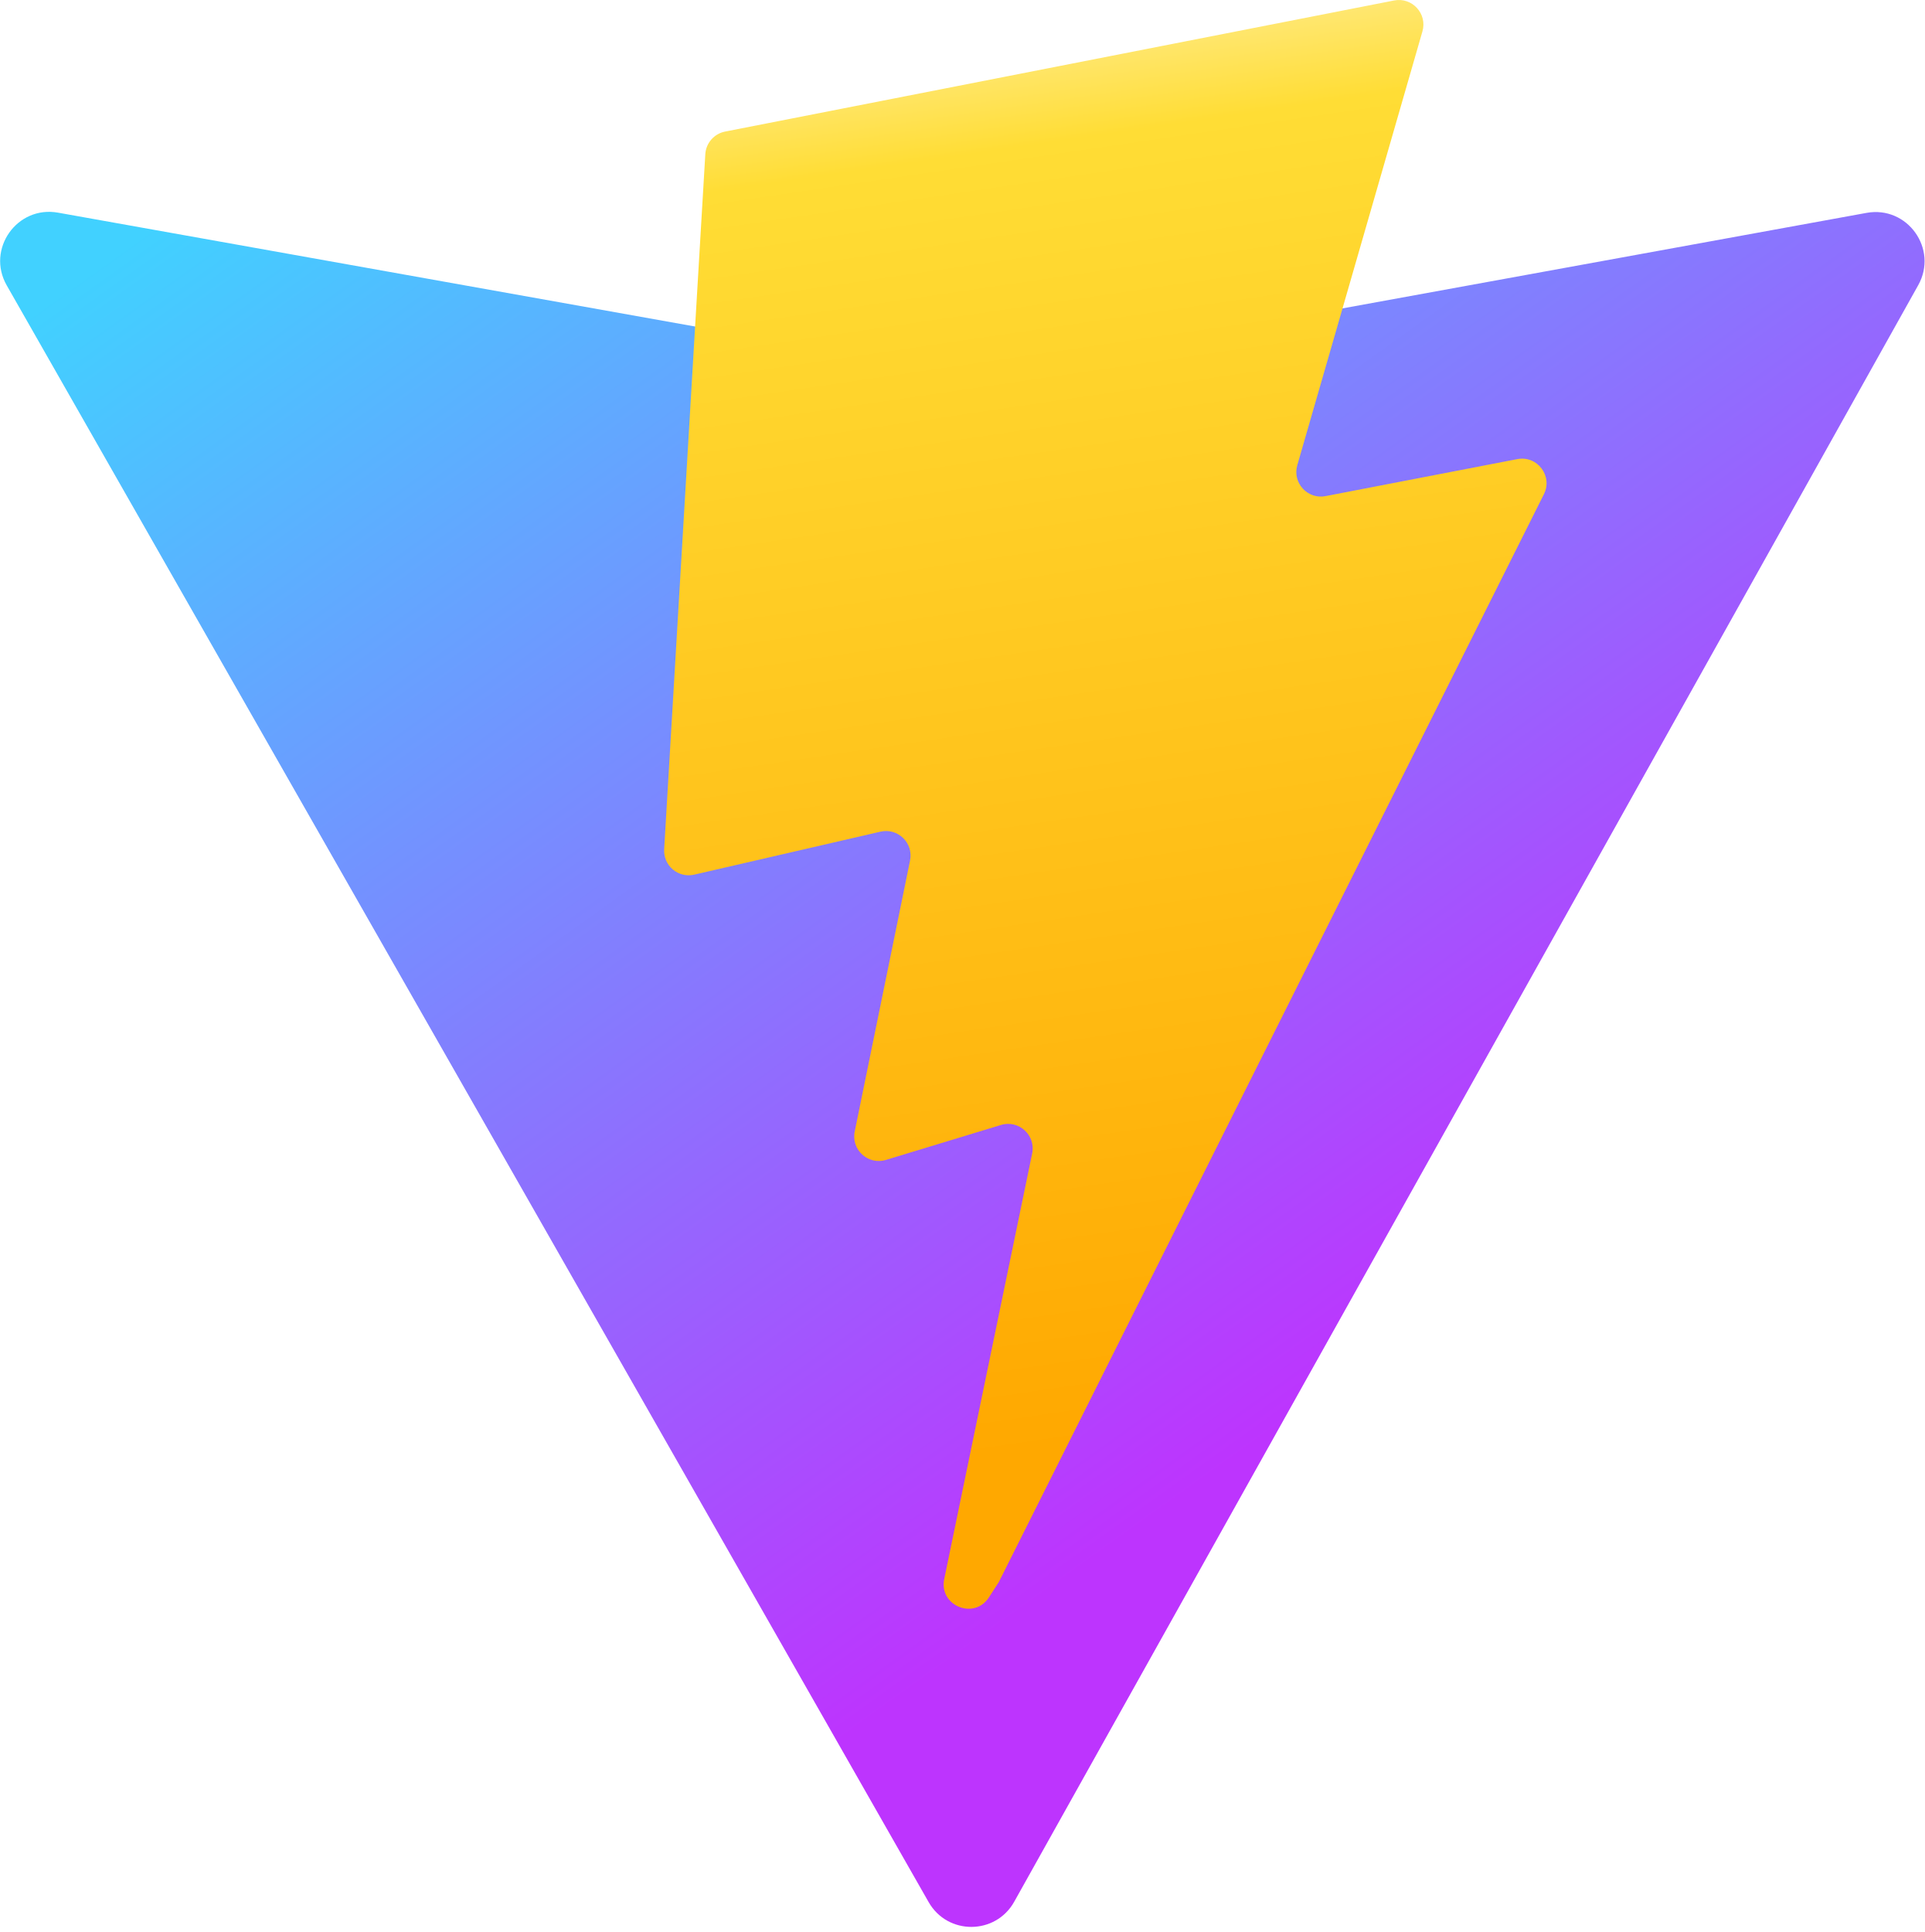
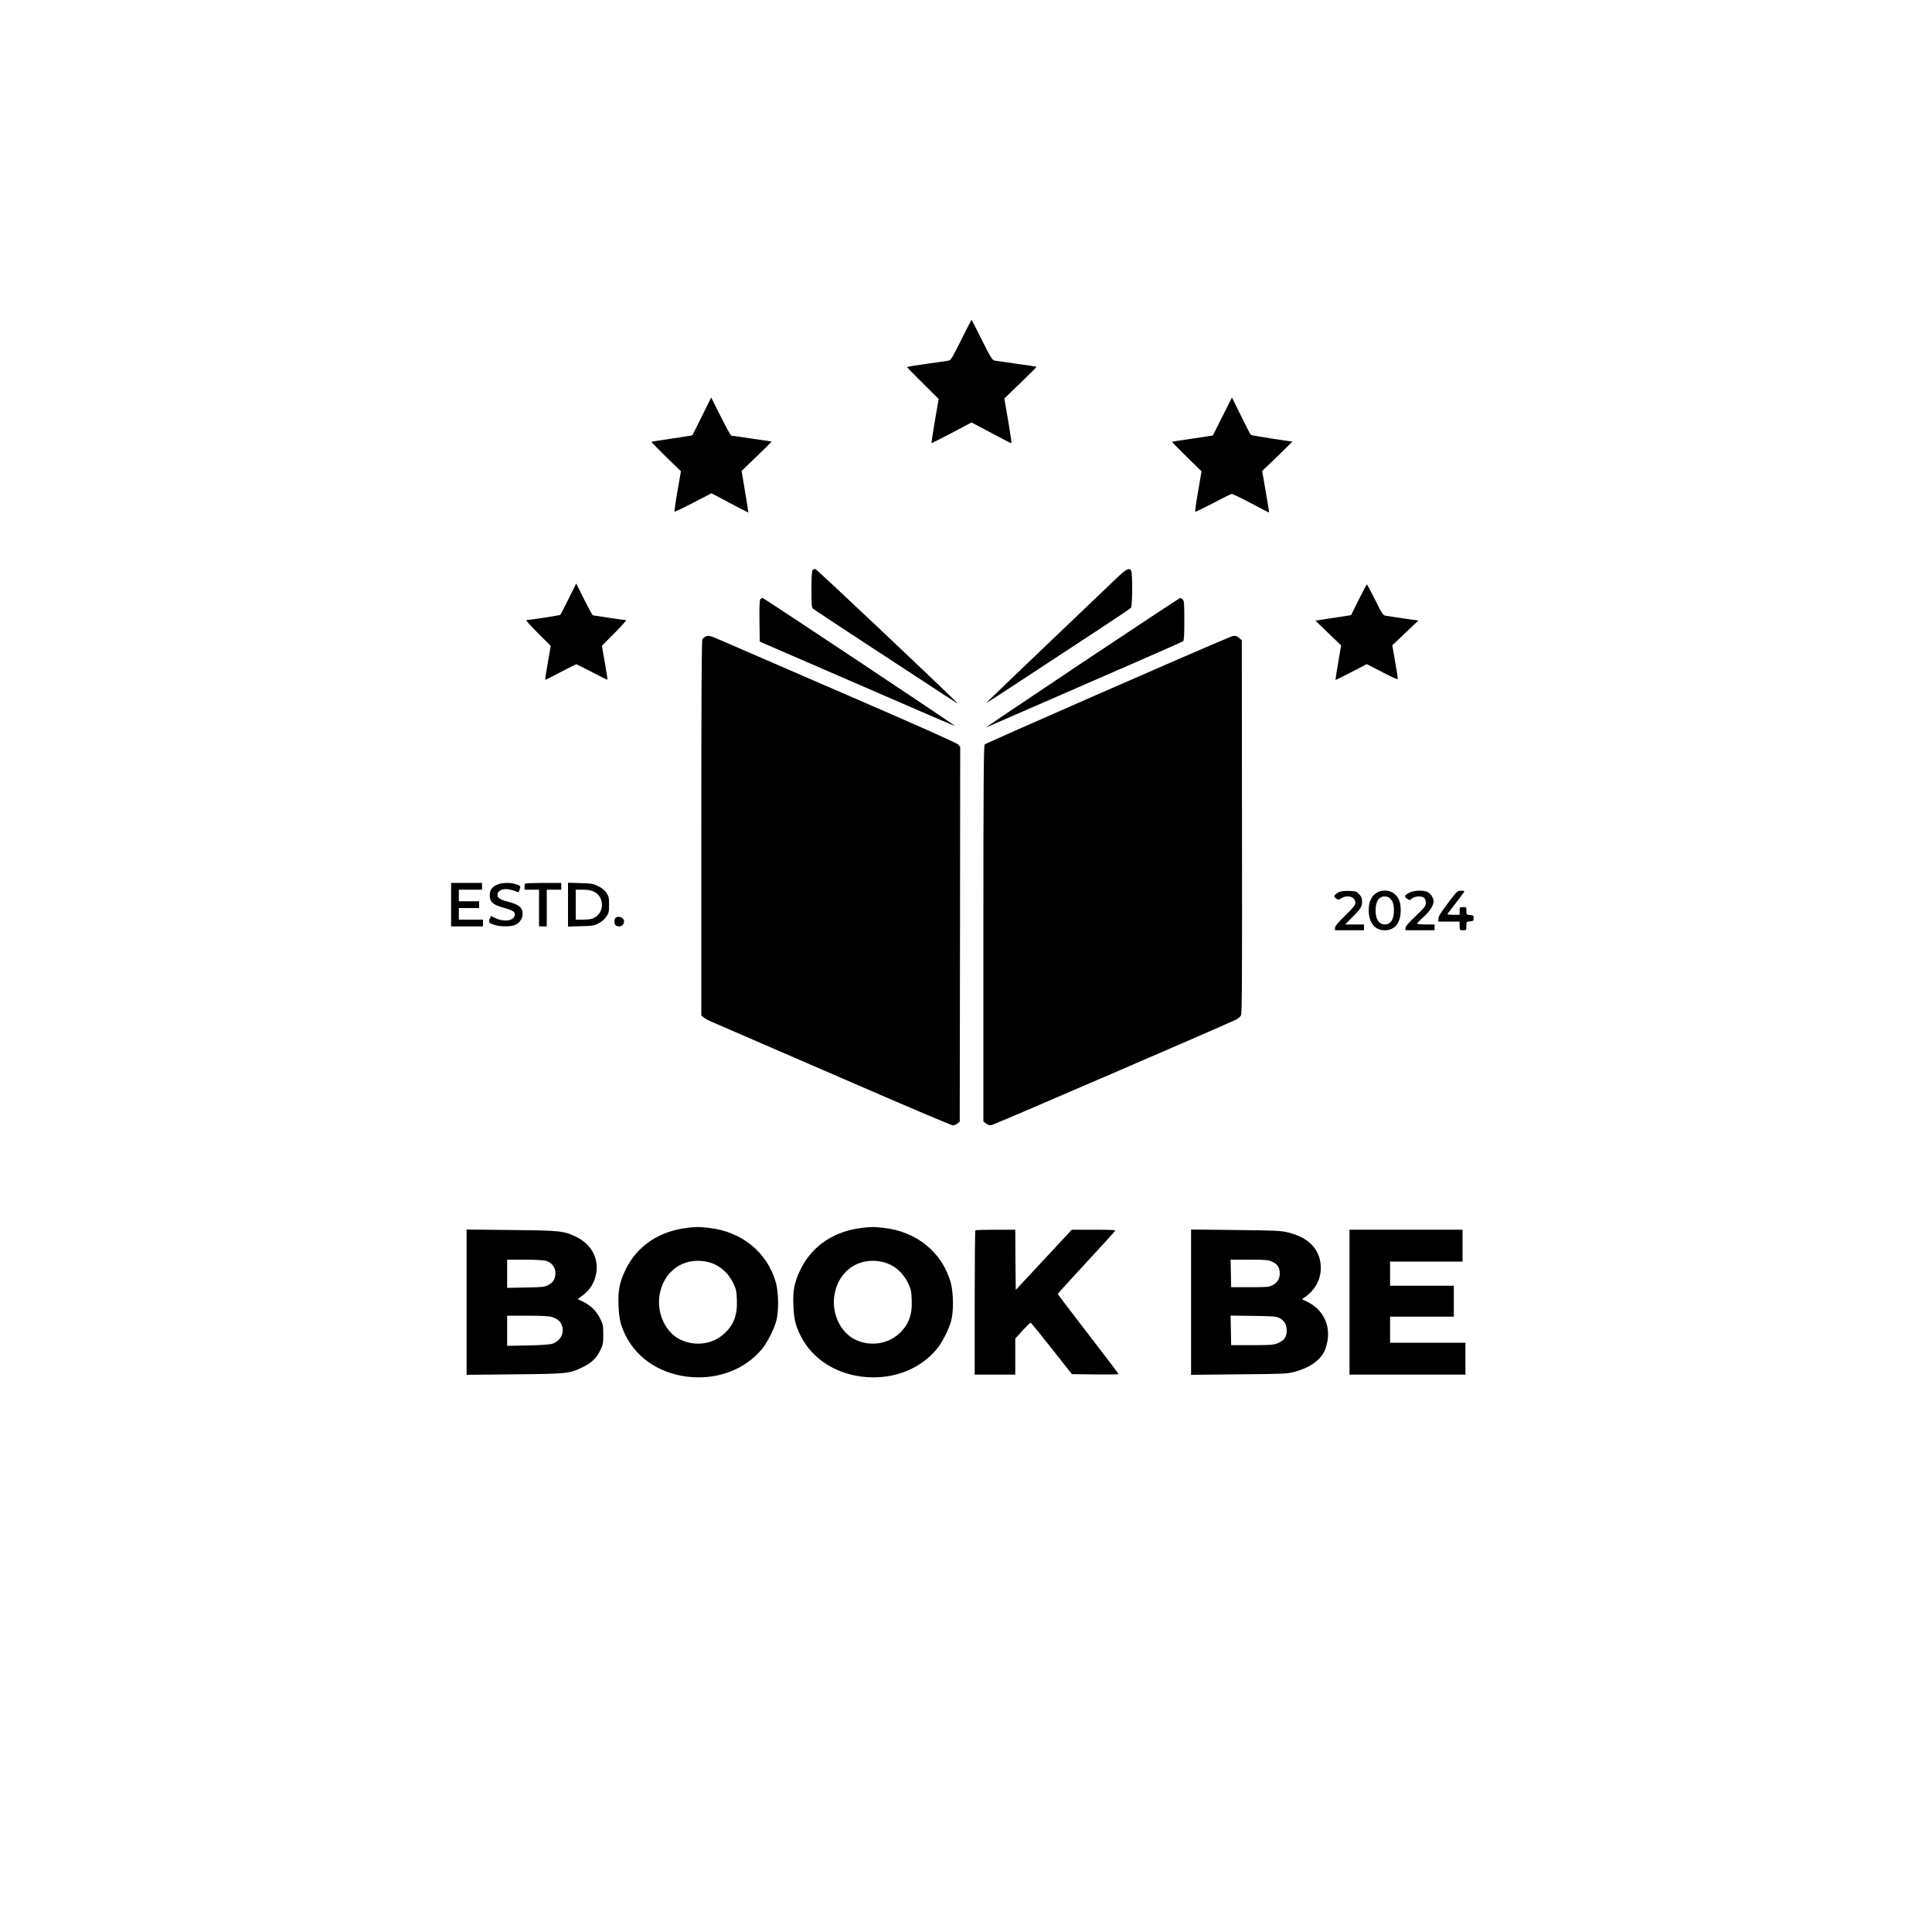
- <svg xmlns="http://www.w3.org/2000/svg" aria-hidden="true" role="img" class="iconify iconify--logos" width="31.88" height="32" preserveAspectRatio="xMidYMid meet" viewBox="0 0 256 257">
-   <defs>
-     <linearGradient id="IconifyId1813088fe1fbc01fb466" x1="-.828%" x2="57.636%" y1="7.652%" y2="78.411%">
-       <stop offset="0%" stop-color="#41D1FF" />
-       <stop offset="100%" stop-color="#BD34FE" />
-     </linearGradient>
-     <linearGradient id="IconifyId1813088fe1fbc01fb467" x1="43.376%" x2="50.316%" y1="2.242%" y2="89.03%">
-       <stop offset="0%" stop-color="#FFEA83" />
-       <stop offset="8.333%" stop-color="#FFDD35" />
-       <stop offset="100%" stop-color="#FFA800" />
-     </linearGradient>
-   </defs>
-   <path fill="url(#IconifyId1813088fe1fbc01fb466)" d="M255.153 37.938L134.897 252.976c-2.483 4.44-8.862 4.466-11.382.048L.875 37.958c-2.746-4.814 1.371-10.646 6.827-9.67l120.385 21.517a6.537 6.537 0 0 0 2.322-.004l117.867-21.483c5.438-.991 9.574 4.796 6.877 9.62Z" />
-   <path fill="url(#IconifyId1813088fe1fbc01fb467)" d="M185.432.063L96.44 17.501a3.268 3.268 0 0 0-2.634 3.014l-5.474 92.456a3.268 3.268 0 0 0 3.997 3.378l24.777-5.718c2.318-.535 4.413 1.507 3.936 3.838l-7.361 36.047c-.495 2.426 1.782 4.5 4.151 3.78l15.304-4.649c2.372-.72 4.652 1.36 4.15 3.788l-11.698 56.621c-.732 3.542 3.979 5.473 5.943 2.437l1.313-2.028l72.516-144.72c1.215-2.423-.88-5.186-3.54-4.672l-25.505 4.922c-2.396.462-4.435-1.77-3.759-4.114l16.646-57.705c.677-2.35-1.37-4.583-3.769-4.113Z" />
+ <svg xmlns="http://www.w3.org/2000/svg" version="1.0" width="2000pt" height="2000pt" viewBox="0 0 2000 2000" preserveAspectRatio="xMidYMid meet">
+   <g transform="translate(0,2000) scale(0.1,-0.1)" fill="#000000" stroke="none">
+     <path d="M9950 16481 c-89 -180 -107 -210 -129 -214 -14 -3 -117 -18 -228 -33 -112 -16 -203 -31 -203 -34 0 -4 74 -79 164 -168 l163 -162 -39 -226 c-21 -125 -37 -229 -35 -231 2 -1 96 46 209 105 l205 109 204 -108 c112 -60 207 -109 210 -109 3 0 -13 105 -34 232 l-40 233 168 162 c93 89 167 164 165 166 -3 2 -95 16 -205 31 -110 16 -213 31 -228 33 -25 5 -39 27 -133 214 -57 115 -105 209 -107 209 -1 0 -49 -94 -107 -209z" />
+     <path d="M7266 15691 c-53 -107 -97 -196 -99 -197 -2 -2 -97 -17 -212 -34 -115 -17 -210 -32 -212 -34 -2 -1 66 -71 151 -154 l155 -151 -36 -206 c-20 -113 -33 -208 -30 -211 3 -3 90 38 194 92 l188 98 190 -101 c105 -55 191 -100 192 -99 1 1 -14 98 -34 216 l-36 215 159 153 c87 83 155 152 151 152 -4 0 -97 14 -207 30 -110 17 -204 30 -210 30 -5 0 -54 89 -109 198 l-99 197 -96 -194z" />
+     <path d="M12655 15690 c-53 -107 -98 -196 -99 -197 -2 -2 -96 -16 -211 -33 -115 -17 -210 -32 -212 -33 -2 -2 66 -72 151 -155 l154 -151 -35 -206 c-20 -113 -33 -208 -30 -212 3 -3 86 37 184 88 98 52 185 95 193 96 8 1 98 -42 200 -96 102 -54 186 -98 187 -97 2 1 -14 99 -34 216 l-37 214 159 153 c87 84 156 153 153 153 -31 0 -424 62 -430 68 -4 4 -50 93 -101 197 l-94 190 -98 -195z" />
+     <path d="M8412 14098 c-8 -8 -12 -67 -12 -198 0 -166 2 -189 18 -202 9 -9 287 -192 617 -408 784 -514 892 -584 880 -572 -175 176 -1463 1392 -1475 1392 -9 0 -21 -5 -28 -12z" />
+     <path d="M11557 14013 c-56 -54 -382 -365 -725 -692 -342 -327 -622 -595 -622 -597 0 -2 64 38 143 89 949 621 1344 882 1355 895 15 20 17 354 2 383 -20 36 -49 21 -153 -78z" />
+     <path d="M5885 13799 c-44 -88 -83 -163 -86 -165 -7 -4 -329 -54 -351 -54 -7 0 47 -60 120 -133 l133 -133 -30 -174 c-17 -95 -29 -175 -27 -177 2 -2 73 33 157 78 85 45 159 82 164 82 6 0 79 -37 164 -81 85 -45 156 -80 159 -78 2 3 -10 83 -27 178 l-30 173 132 133 c72 72 125 132 117 132 -8 0 -87 11 -175 25 -88 13 -163 25 -167 25 -5 0 -45 74 -91 165 l-82 165 -80 -161z" />
+     <path d="M14065 13791 l-79 -159 -115 -18 c-64 -9 -147 -22 -185 -28 l-69 -11 133 -128 133 -128 -30 -177 c-17 -97 -29 -178 -28 -180 2 -2 75 34 164 80 l160 83 161 -83 c131 -68 160 -80 160 -65 0 10 -13 91 -29 181 l-28 162 135 128 135 128 -154 22 c-85 13 -168 25 -185 28 -28 5 -36 18 -109 165 -44 87 -82 159 -85 159 -3 0 -41 -72 -85 -159z" />
+     <path d="M7871 13796 c-8 -9 -11 -78 -9 -226 l3 -212 1010 -438 c555 -242 1011 -438 1012 -436 5 5 -1981 1326 -1993 1326 -7 0 -17 -6 -23 -14z" />
+     <path d="M11212 13146 c-849 -567 -1057 -708 -996 -673 6 3 463 202 1015 442 552 240 1010 441 1017 447 9 8 12 63 12 214 0 171 -2 205 -16 218 -8 9 -21 16 -27 15 -7 0 -459 -299 -1005 -663z" />
+     <path d="M7303 13410 c-12 -5 -26 -18 -32 -29 -8 -14 -11 -605 -11 -1956 l0 -1937 23 -19 c12 -11 51 -33 87 -48 196 -84 586 -253 1478 -640 545 -237 1003 -431 1016 -431 13 0 34 9 47 19 l24 19 3 1940 2 1941 -22 24 c-16 17 -390 184 -1148 512 -619 268 -1191 516 -1272 551 -152 67 -159 68 -195 54z" />
+     <path d="M12720 13400 c-325 -134 -2518 -1094 -2527 -1107 -10 -13 -13 -421 -13 -1959 l0 -1943 27 -21 c20 -15 37 -20 58 -17 27 5 2447 1049 2535 1094 19 10 40 29 47 43 10 20 12 416 10 1953 l-2 1929 -28 24 c-33 28 -47 29 -107 4z" />
+     <path d="M4670 10635 l0 -225 165 0 165 0 0 35 0 35 -125 0 -125 0 0 60 0 60 105 0 105 0 0 35 0 35 -105 0 -105 0 0 60 0 60 120 0 120 0 0 35 0 35 -160 0 -160 0 0 -225z" />
+     <path d="M5144 10841 c-54 -25 -74 -55 -74 -112 0 -63 31 -93 124 -120 112 -32 136 -45 136 -73 0 -68 -111 -87 -211 -36 l-37 19 -12 -29 c-15 -37 -10 -45 47 -64 62 -21 175 -21 220 1 43 20 73 66 73 113 0 65 -37 96 -150 125 -82 21 -110 39 -110 70 0 56 74 78 163 47 l56 -19 11 31 c12 34 6 40 -50 56 -55 16 -141 12 -186 -9z" />
+     <path d="M5437 10853 c-4 -3 -7 -19 -7 -35 l0 -28 75 0 75 0 0 -190 0 -190 40 0 40 0 0 190 0 190 75 0 75 0 0 35 0 35 -183 0 c-101 0 -187 -3 -190 -7z" />
+     <path d="M5880 10635 l0 -227 133 4 c119 3 138 6 182 29 30 15 62 42 80 68 27 39 30 50 30 125 0 73 -3 87 -27 123 -19 28 -45 50 -85 69 -52 26 -70 29 -185 32 l-128 4 0 -227z m267 135 c111 -50 113 -217 3 -272 -24 -13 -59 -18 -112 -18 l-78 0 0 155 0 155 73 0 c49 0 85 -6 114 -20z" />
+     <path d="M13865 10767 c-17 -8 -37 -22 -45 -31 -12 -16 -11 -20 10 -36 23 -17 25 -17 54 1 65 40 146 15 146 -44 0 -27 -15 -47 -105 -135 -77 -75 -105 -109 -105 -127 l0 -25 150 0 150 0 0 30 0 30 -97 0 -98 0 77 78 c88 89 98 106 98 161 0 31 -7 49 -29 73 -27 30 -34 33 -102 35 -47 2 -85 -2 -104 -10z" />
+     <path d="M14249 10757 c-54 -36 -80 -93 -80 -177 -1 -131 62 -210 166 -210 105 0 165 76 165 210 0 87 -24 140 -79 177 -47 32 -125 32 -172 0z m141 -57 c29 -29 40 -63 40 -125 0 -92 -34 -145 -93 -145 -62 0 -97 53 -97 145 0 94 34 145 95 145 22 0 43 -8 55 -20z" />
+     <path d="M14586 10757 c-49 -27 -52 -37 -20 -60 24 -18 25 -18 51 2 32 26 104 28 127 5 9 -8 16 -31 16 -51 0 -32 -10 -45 -105 -136 -75 -71 -105 -107 -105 -124 l0 -23 150 0 150 0 0 30 0 30 -90 0 c-49 0 -90 4 -90 9 0 5 29 36 65 67 64 57 105 120 105 163 0 35 -28 79 -60 96 -45 23 -147 19 -194 -8z" />
+     <path d="M14988 10650 c-74 -98 -98 -137 -98 -160 l0 -30 110 0 110 0 0 -45 c0 -45 0 -45 35 -45 35 0 35 0 35 44 0 44 0 45 38 48 34 3 37 6 37 33 0 27 -3 30 -37 33 -37 3 -38 4 -38 43 0 38 -1 39 -35 39 -34 0 -35 -1 -35 -40 l0 -40 -66 0 c-52 0 -64 3 -57 13 101 130 173 226 173 231 0 3 -17 6 -37 5 -37 0 -41 -5 -135 -129z" />
+     <path d="M6372 10498 c-7 -7 -12 -24 -12 -38 0 -34 17 -50 52 -50 27 0 48 23 48 54 0 37 -61 61 -88 34z" />
+     <path d="M7112 7289 c-291 -34 -519 -189 -637 -434 -61 -126 -79 -216 -72 -368 5 -139 21 -206 74 -313 122 -247 381 -409 687 -430 284 -20 549 85 719 285 57 66 130 209 154 301 26 98 23 292 -5 393 -89 313 -353 529 -694 566 -108 12 -121 12 -226 0z m197 -349 c124 -23 226 -105 284 -228 27 -57 32 -81 35 -165 7 -158 -31 -261 -130 -352 -119 -110 -300 -136 -452 -64 -154 72 -248 270 -219 459 39 247 242 396 482 350z" />
+     <path d="M8922 7289 c-291 -34 -519 -189 -637 -434 -61 -126 -79 -216 -72 -368 5 -139 21 -206 74 -313 122 -247 381 -409 687 -430 284 -20 549 85 719 285 57 66 130 209 154 301 26 98 23 292 -5 393 -89 313 -353 529 -694 566 -108 12 -121 12 -226 0z m197 -349 c124 -23 226 -105 284 -228 27 -57 32 -81 35 -165 7 -158 -31 -261 -130 -352 -119 -110 -300 -136 -452 -64 -154 72 -248 270 -219 459 39 247 242 396 482 350z" />
+     <path d="M4830 6520 l0 -752 493 5 c545 5 568 7 703 71 94 45 147 94 186 174 31 62 33 74 33 167 0 93 -2 105 -33 167 -37 76 -97 134 -178 174 l-54 26 53 39 c67 50 112 117 133 199 42 167 -35 325 -199 405 -130 63 -160 67 -674 72 l-463 5 0 -752z m822 428 c58 -17 98 -68 98 -124 0 -61 -22 -99 -73 -126 -38 -21 -58 -23 -234 -26 l-193 -4 0 146 0 146 181 0 c110 0 197 -5 221 -12z m63 -582 c59 -18 92 -49 105 -98 21 -75 -21 -149 -100 -178 -23 -8 -111 -15 -252 -18 l-218 -4 0 156 0 156 208 0 c153 0 222 -4 257 -14z" />
+     <path d="M10097 7263 c-4 -3 -7 -341 -7 -750 l0 -743 210 0 210 0 0 186 0 187 76 84 c42 46 80 82 84 81 4 -2 102 -122 217 -268 l209 -265 242 -3 c133 -1 242 0 242 3 0 4 -142 190 -315 415 -173 225 -315 411 -315 415 0 4 132 149 293 323 161 174 296 323 301 330 6 9 -41 12 -221 12 l-228 0 -290 -312 -290 -311 -3 311 -2 312 -203 0 c-112 0 -207 -3 -210 -7z" />
+     <path d="M12330 6520 l0 -752 493 5 c463 4 497 5 574 25 153 40 263 114 312 211 12 22 26 71 33 110 29 170 -48 323 -202 401 l-62 31 23 16 c128 85 191 222 167 368 -25 157 -144 264 -348 310 -63 15 -148 18 -532 22 l-458 5 0 -752z m835 421 c55 -25 76 -52 82 -104 7 -62 -18 -112 -71 -140 -38 -20 -55 -22 -236 -22 l-195 0 -3 143 -3 142 193 0 c166 0 199 -3 233 -19z m79 -585 c52 -26 76 -68 76 -133 0 -64 -29 -103 -98 -130 -40 -15 -78 -18 -262 -18 l-215 0 -3 153 -3 153 233 -3 c206 -3 238 -5 272 -22z" />
+     <path d="M13970 6520 l0 -750 600 0 600 0 0 165 0 165 -390 0 -390 0 0 135 0 135 330 0 330 0 0 160 0 160 -330 0 -330 0 0 125 0 125 375 0 375 0 0 165 0 165 -585 0 -585 0 0 -750z" />
+   </g>
</svg>
